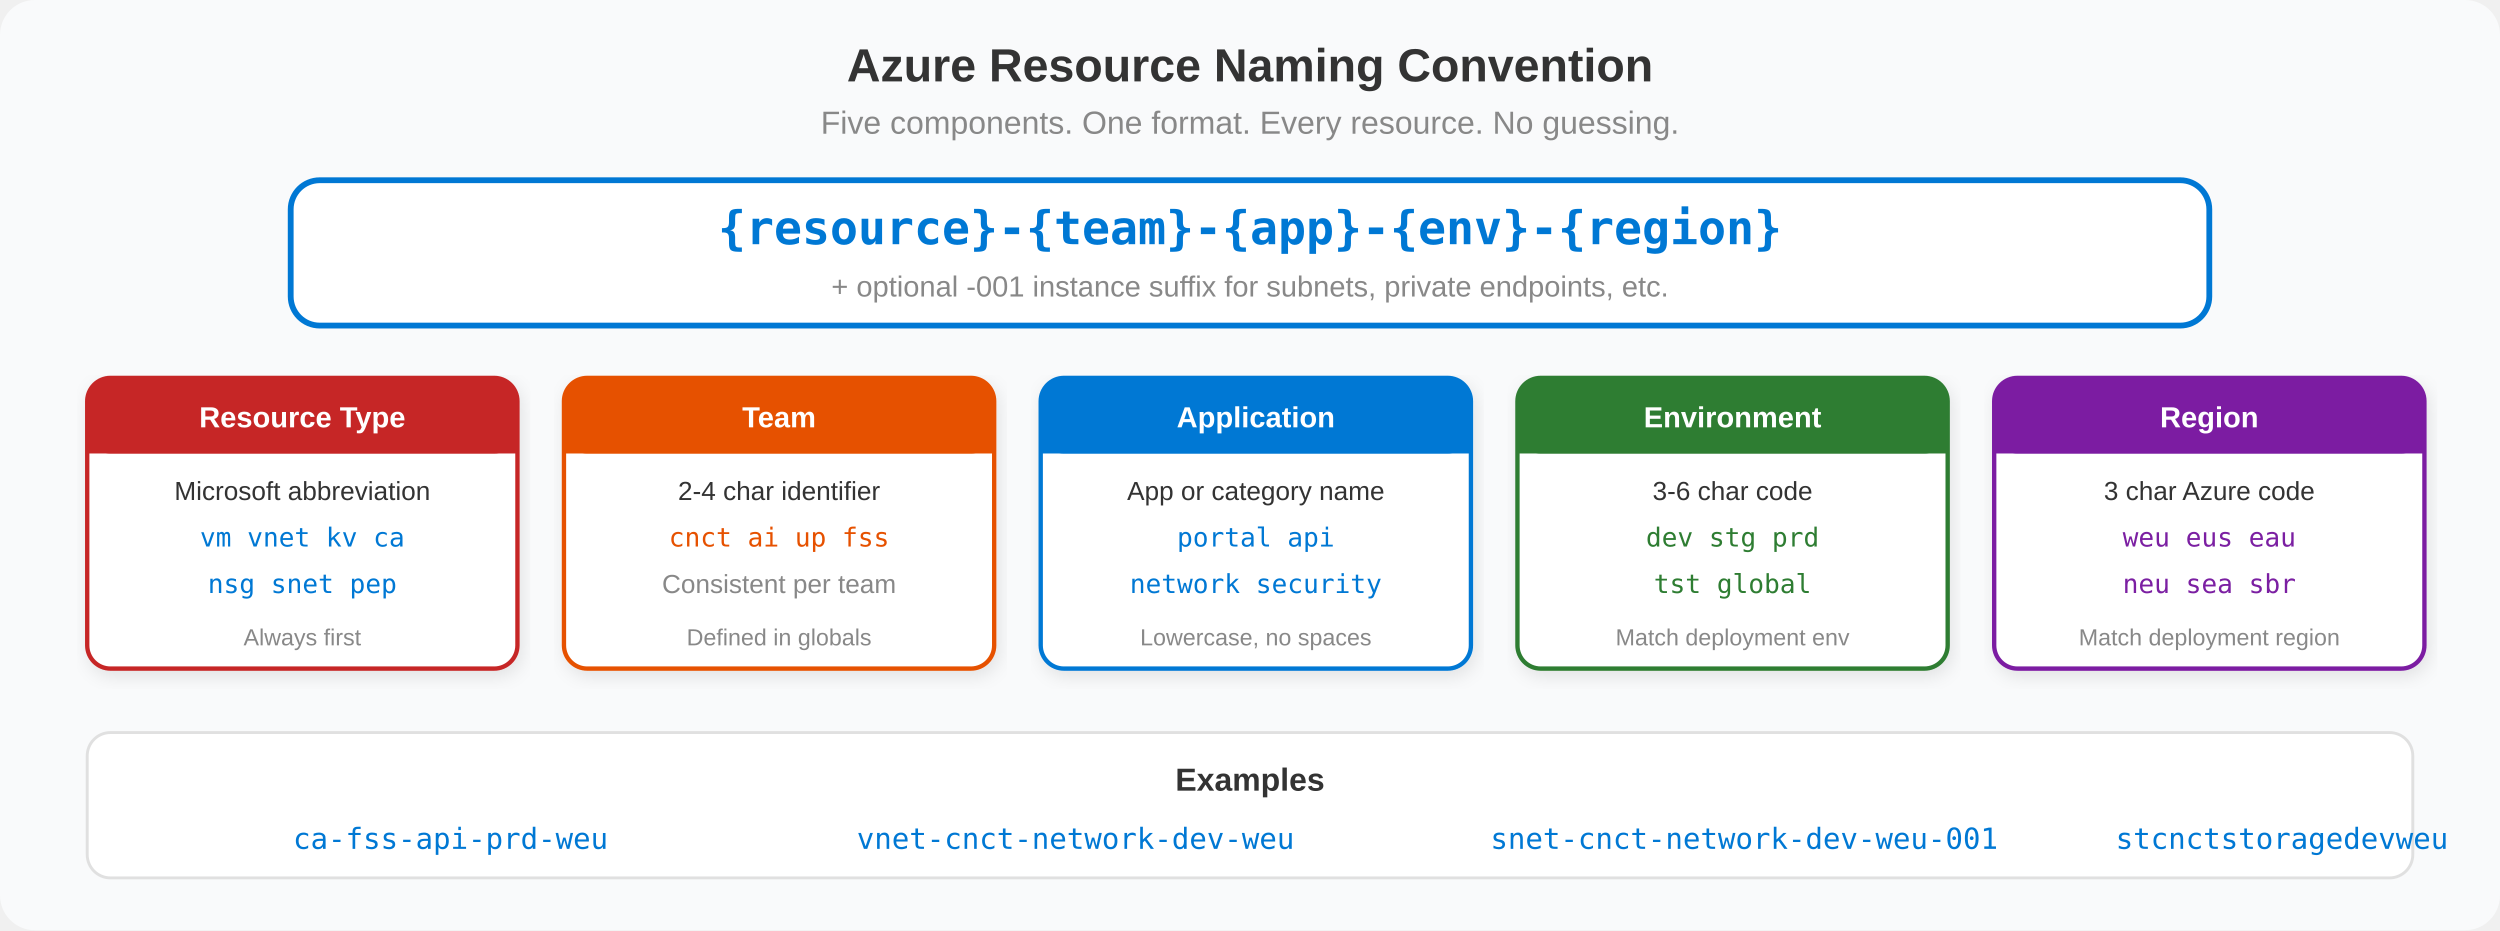
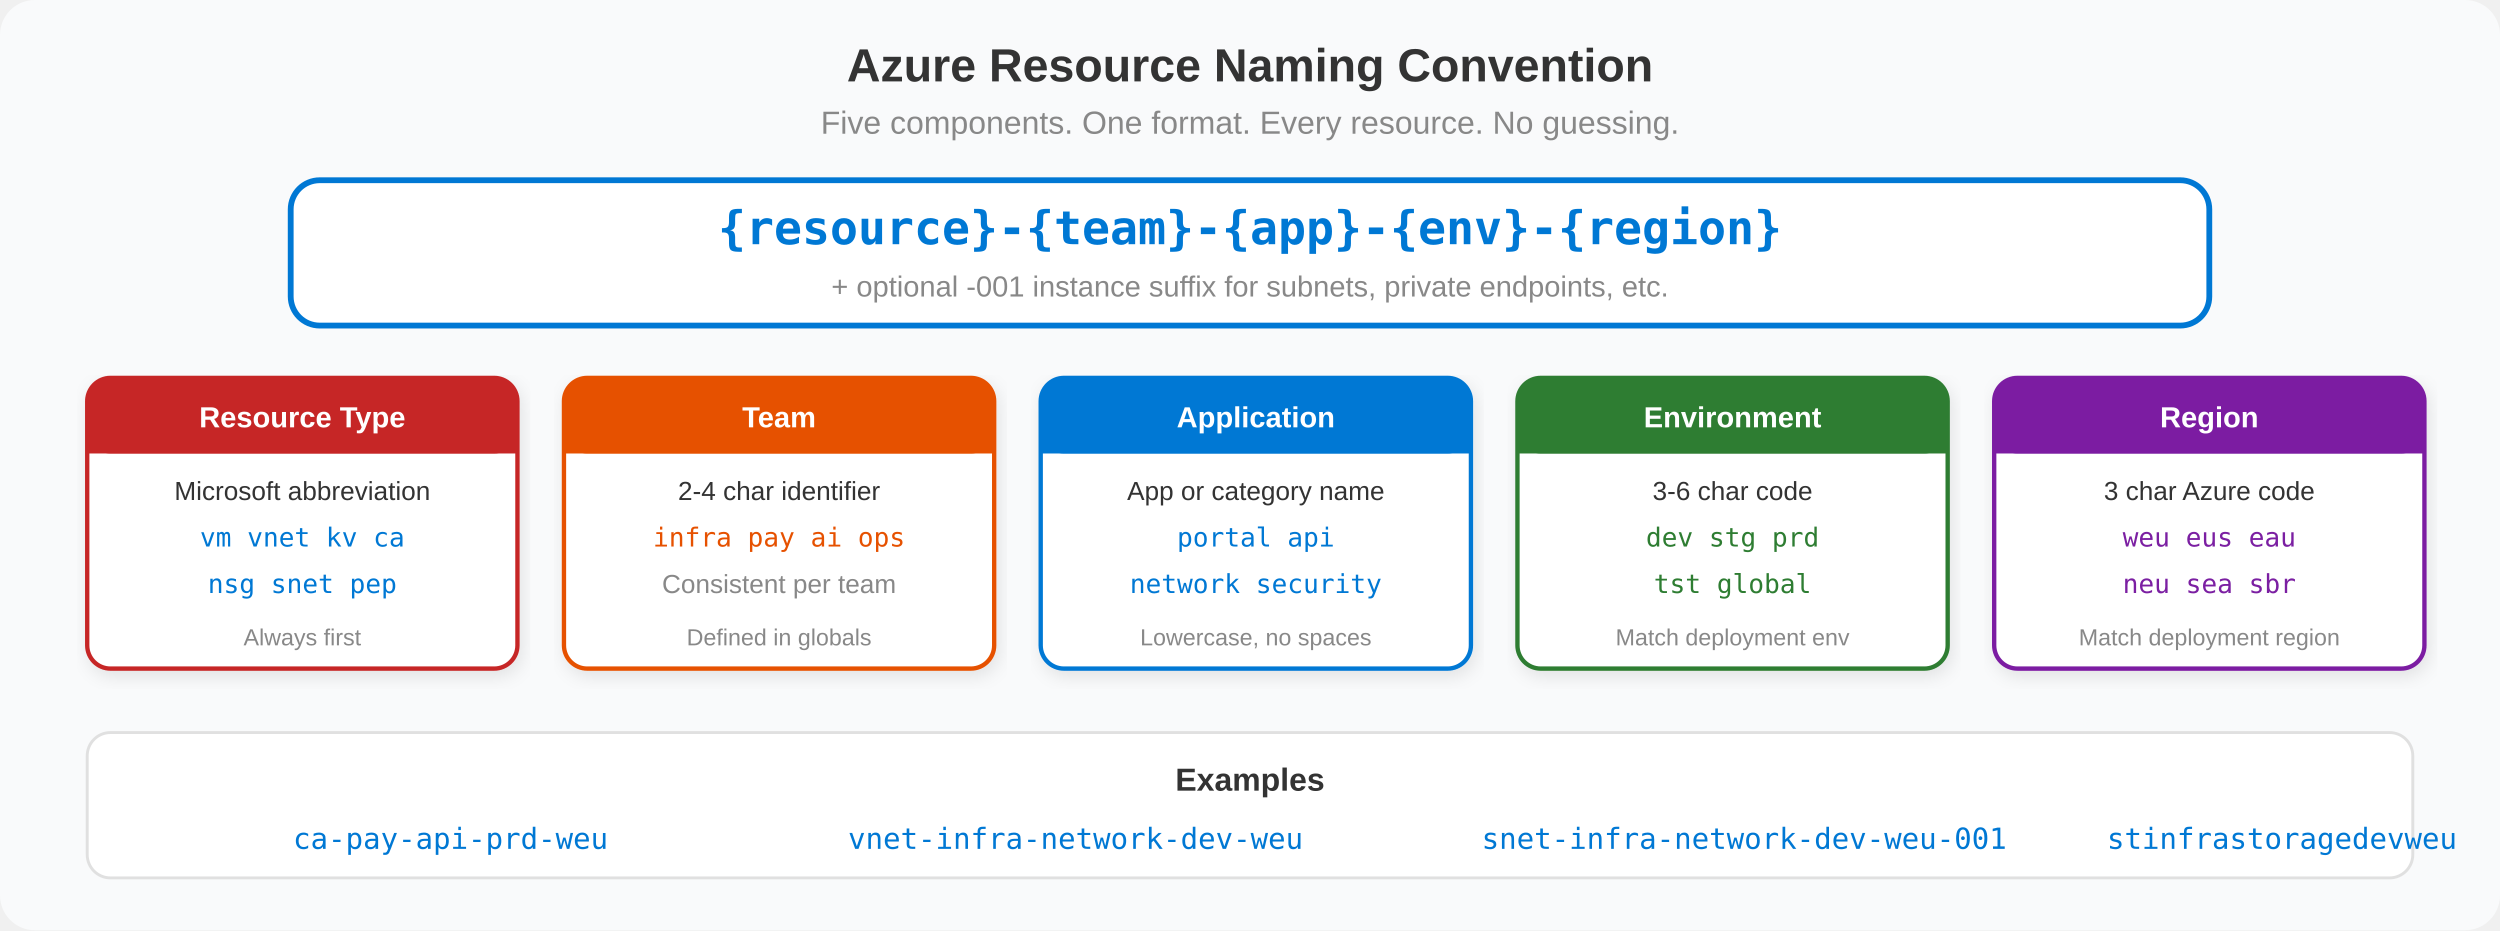
<svg xmlns="http://www.w3.org/2000/svg" viewBox="0 0 860 320" font-family="Segoe UI, Arial, sans-serif">
  <defs>
    <filter id="shadow" x="-3%" y="-3%" width="106%" height="110%">
      <feDropShadow dx="1" dy="2" stdDeviation="3" flood-color="#00000018" />
    </filter>
  </defs>
  <rect width="860" height="320" rx="12" fill="#f9fafb" />
  <text x="430" y="28" text-anchor="middle" fill="#333" font-size="16" font-weight="700">Azure Resource Naming Convention</text>
  <text x="430" y="46" text-anchor="middle" fill="#888" font-size="11">Five components. One format. Every resource. No guessing.</text>
  <rect x="100" y="62" width="660" height="50" rx="10" fill="#fff" stroke="#0078d4" stroke-width="2" />
  <text x="430" y="84" text-anchor="middle" fill="#0078d4" font-size="16" font-weight="700" font-family="monospace">{resource}-{team}-{app}-{env}-{region}</text>
  <text x="430" y="102" text-anchor="middle" fill="#888" font-size="10">+ optional -001 instance suffix for subnets, private endpoints, etc.</text>
  <g filter="url(#shadow)">
    <rect x="30" y="130" width="148" height="100" rx="8" fill="#fff" stroke="#c62828" stroke-width="1.5" />
    <rect x="30" y="130" width="148" height="26" rx="8" fill="#c62828" />
    <rect x="30" y="144" width="148" height="12" fill="#c62828" />
    <text x="104" y="147" text-anchor="middle" fill="#fff" font-size="10" font-weight="700">Resource Type</text>
  </g>
  <text x="104" y="172" text-anchor="middle" fill="#333" font-size="9">Microsoft abbreviation</text>
  <text x="104" y="188" text-anchor="middle" fill="#0078d4" font-size="9" font-family="monospace">vm vnet kv ca</text>
  <text x="104" y="204" text-anchor="middle" fill="#0078d4" font-size="9" font-family="monospace">nsg snet pep</text>
  <text x="104" y="222" text-anchor="middle" fill="#888" font-size="8">Always first</text>
  <g filter="url(#shadow)">
    <rect x="194" y="130" width="148" height="100" rx="8" fill="#fff" stroke="#e65100" stroke-width="1.5" />
    <rect x="194" y="130" width="148" height="26" rx="8" fill="#e65100" />
    <rect x="194" y="144" width="148" height="12" fill="#e65100" />
    <text x="268" y="147" text-anchor="middle" fill="#fff" font-size="10" font-weight="700">Team</text>
  </g>
  <text x="268" y="172" text-anchor="middle" fill="#333" font-size="9">2-4 char identifier</text>
-   <text x="268" y="188" text-anchor="middle" fill="#e65100" font-size="9" font-family="monospace">cnct ai up fss</text>
+   <text x="268" y="188" text-anchor="middle" fill="#e65100" font-size="9" font-family="monospace">infra pay ai ops</text>
  <text x="268" y="204" text-anchor="middle" fill="#888" font-size="9">Consistent per team</text>
  <text x="268" y="222" text-anchor="middle" fill="#888" font-size="8">Defined in globals</text>
  <g filter="url(#shadow)">
    <rect x="358" y="130" width="148" height="100" rx="8" fill="#fff" stroke="#0078d4" stroke-width="1.5" />
    <rect x="358" y="130" width="148" height="26" rx="8" fill="#0078d4" />
    <rect x="358" y="144" width="148" height="12" fill="#0078d4" />
    <text x="432" y="147" text-anchor="middle" fill="#fff" font-size="10" font-weight="700">Application</text>
  </g>
  <text x="432" y="172" text-anchor="middle" fill="#333" font-size="9">App or category name</text>
  <text x="432" y="188" text-anchor="middle" fill="#0078d4" font-size="9" font-family="monospace">portal api</text>
  <text x="432" y="204" text-anchor="middle" fill="#0078d4" font-size="9" font-family="monospace">network security</text>
  <text x="432" y="222" text-anchor="middle" fill="#888" font-size="8">Lowercase, no spaces</text>
  <g filter="url(#shadow)">
    <rect x="522" y="130" width="148" height="100" rx="8" fill="#fff" stroke="#2e7d32" stroke-width="1.5" />
    <rect x="522" y="130" width="148" height="26" rx="8" fill="#2e7d32" />
    <rect x="522" y="144" width="148" height="12" fill="#2e7d32" />
    <text x="596" y="147" text-anchor="middle" fill="#fff" font-size="10" font-weight="700">Environment</text>
  </g>
  <text x="596" y="172" text-anchor="middle" fill="#333" font-size="9">3-6 char code</text>
  <text x="596" y="188" text-anchor="middle" fill="#2e7d32" font-size="9" font-family="monospace">dev stg prd</text>
  <text x="596" y="204" text-anchor="middle" fill="#2e7d32" font-size="9" font-family="monospace">tst global</text>
  <text x="596" y="222" text-anchor="middle" fill="#888" font-size="8">Match deployment env</text>
  <g filter="url(#shadow)">
    <rect x="686" y="130" width="148" height="100" rx="8" fill="#fff" stroke="#7b1fa2" stroke-width="1.5" />
    <rect x="686" y="130" width="148" height="26" rx="8" fill="#7b1fa2" />
    <rect x="686" y="144" width="148" height="12" fill="#7b1fa2" />
    <text x="760" y="147" text-anchor="middle" fill="#fff" font-size="10" font-weight="700">Region</text>
  </g>
  <text x="760" y="172" text-anchor="middle" fill="#333" font-size="9">3 char Azure code</text>
  <text x="760" y="188" text-anchor="middle" fill="#7b1fa2" font-size="9" font-family="monospace">weu eus eau</text>
  <text x="760" y="204" text-anchor="middle" fill="#7b1fa2" font-size="9" font-family="monospace">neu sea sbr</text>
  <text x="760" y="222" text-anchor="middle" fill="#888" font-size="8">Match deployment region</text>
  <rect x="30" y="252" width="800" height="50" rx="8" fill="#fff" stroke="#e0e0e0" stroke-width="1" />
  <text x="430" y="272" text-anchor="middle" fill="#333" font-size="11" font-weight="700">Examples</text>
-   <text x="155" y="292" text-anchor="middle" fill="#0078d4" font-size="10" font-family="monospace">ca-fss-api-prd-weu</text>
-   <text x="370" y="292" text-anchor="middle" fill="#0078d4" font-size="10" font-family="monospace">vnet-cnct-network-dev-weu</text>
-   <text x="600" y="292" text-anchor="middle" fill="#0078d4" font-size="10" font-family="monospace">snet-cnct-network-dev-weu-001</text>
-   <text x="785" y="292" text-anchor="middle" fill="#0078d4" font-size="10" font-family="monospace">stcnctstoragedevweu</text>
+   <text x="155" y="292" text-anchor="middle" fill="#0078d4" font-size="10" font-family="monospace">ca-pay-api-prd-weu</text>
+   <text x="370" y="292" text-anchor="middle" fill="#0078d4" font-size="10" font-family="monospace">vnet-infra-network-dev-weu</text>
+   <text x="600" y="292" text-anchor="middle" fill="#0078d4" font-size="10" font-family="monospace">snet-infra-network-dev-weu-001</text>
+   <text x="785" y="292" text-anchor="middle" fill="#0078d4" font-size="10" font-family="monospace">stinfrastoragedevweu</text>
</svg>
